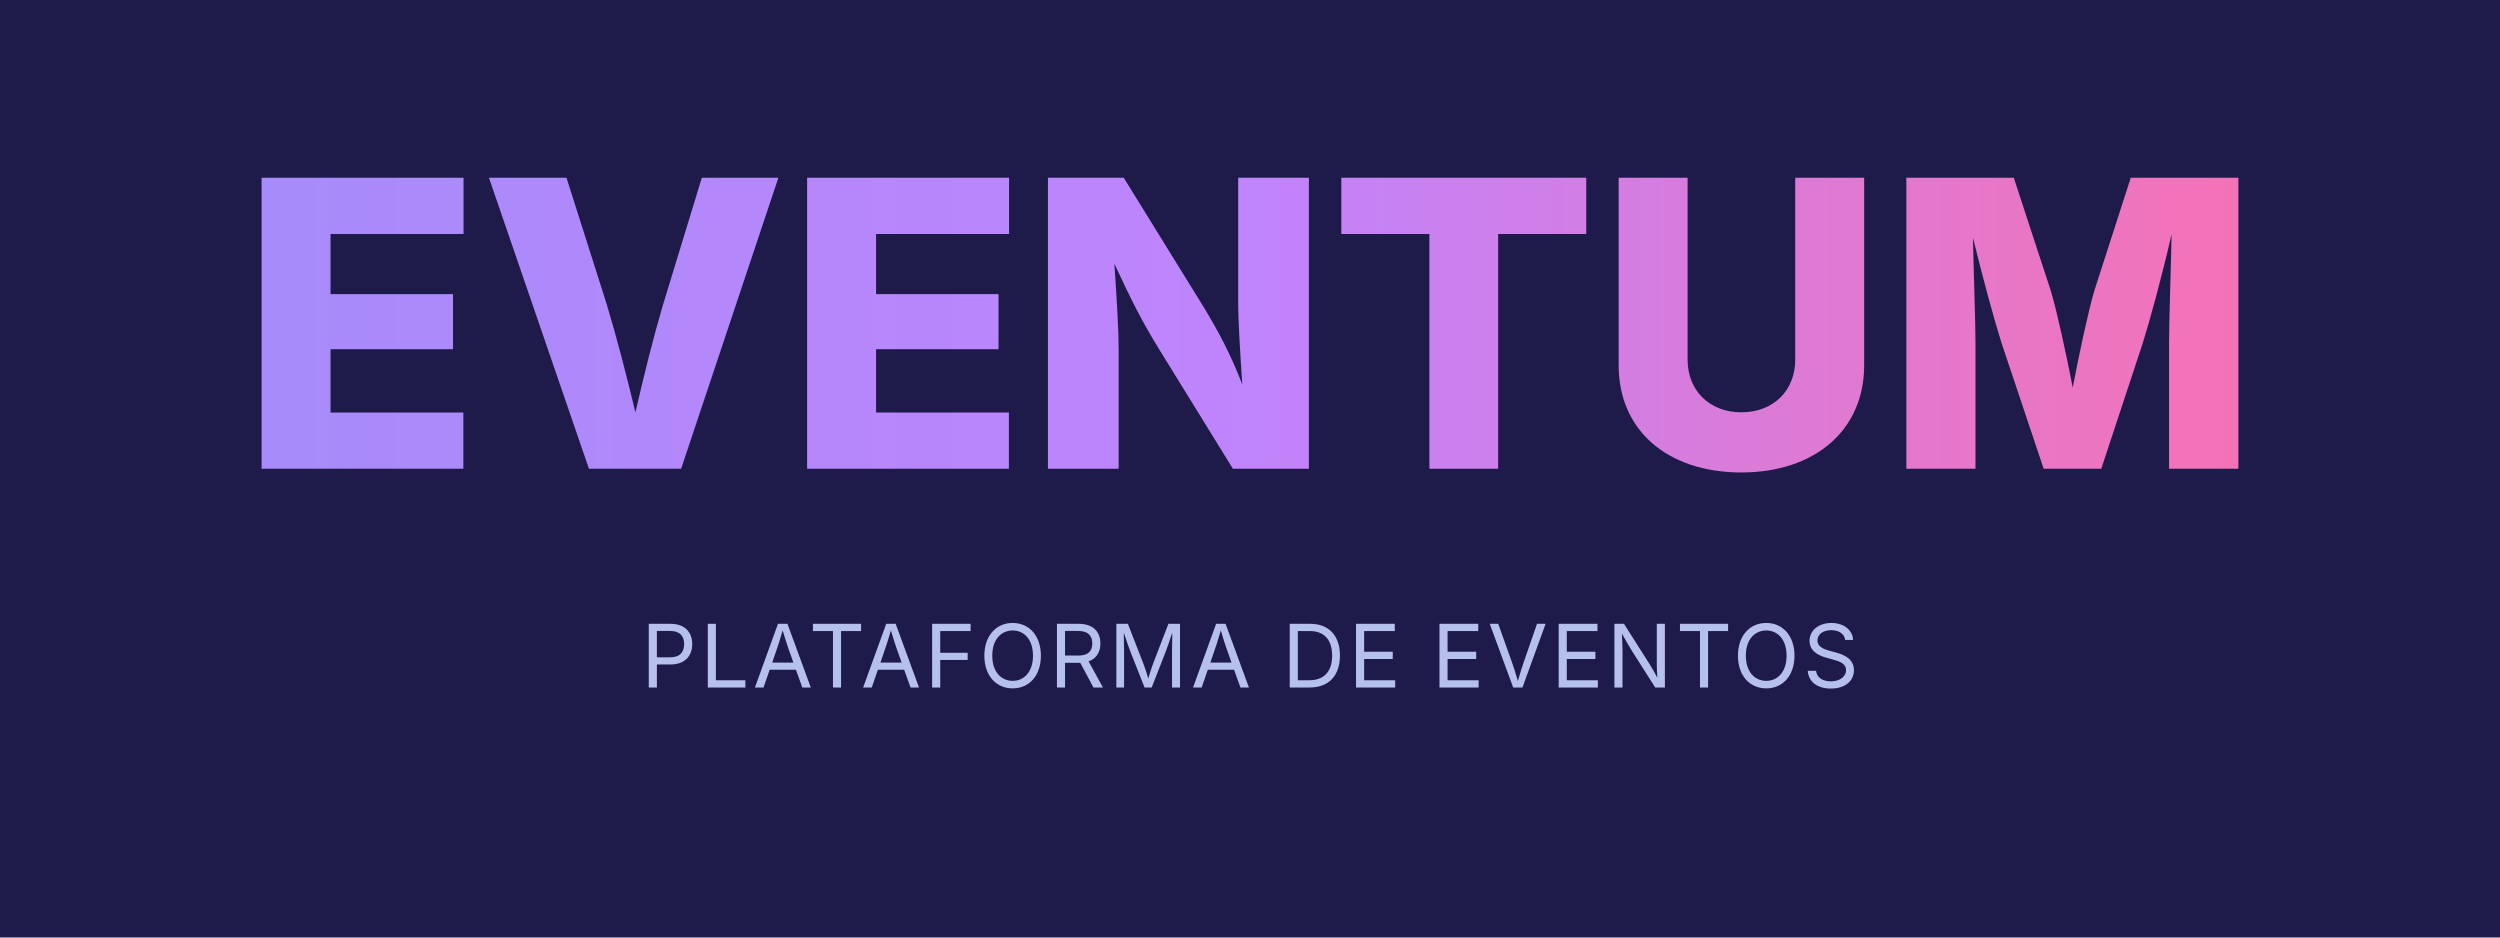
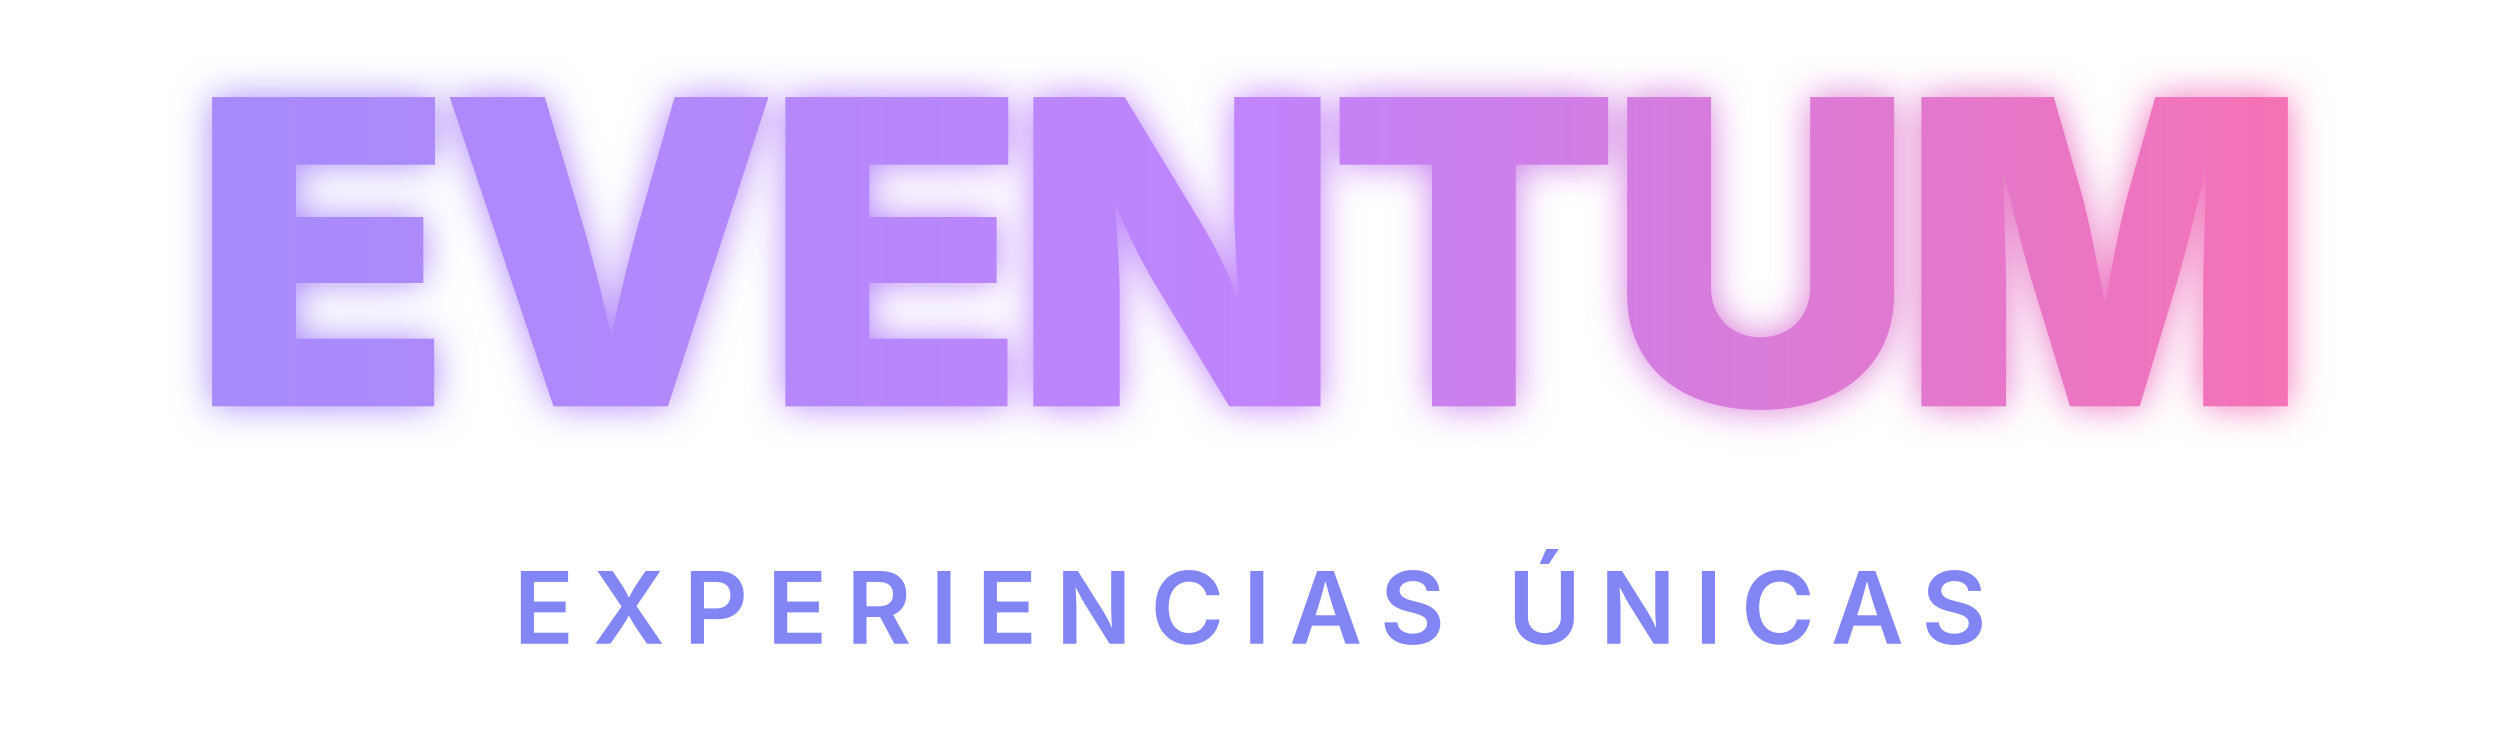
- <svg xmlns="http://www.w3.org/2000/svg" width="400" height="150" viewBox="0 0 400 150">
+ <svg xmlns="http://www.w3.org/2000/svg" width="400" height="120" viewBox="0 0 400 120">
  <defs>
    <linearGradient id="textGradient" x1="0%" y1="0%" x2="100%" y2="0%">
      <stop offset="0%" style="stop-color:#a78bfa;stop-opacity:1" />
      <stop offset="50%" style="stop-color:#c084fc;stop-opacity:1" />
      <stop offset="100%" style="stop-color:#f472b6;stop-opacity:1" />
    </linearGradient>
+     <filter id="glow" x="-20%" y="-20%" width="140%" height="140%">
+       <feGaussianBlur stdDeviation="3" result="blur" />
+       <feComposite in="SourceGraphic" in2="blur" operator="over" />
+     </filter>
  </defs>
-   <rect width="400" height="150" fill="#1e1b4b" />
-   <g transform="translate(200, 75)">
-     <text x="0" y="0" font-family="'Inter', 'Segoe UI', system-ui, sans-serif" font-size="64" font-weight="800" text-anchor="middle" letter-spacing="-0.5" fill="url(#textGradient)">
+   <g transform="translate(200, 65)">
+     <text x="0" y="0" font-family="'Inter', 'Segoe UI', system-ui, sans-serif" font-size="68" font-weight="900" text-anchor="middle" letter-spacing="-2" fill="url(#textGradient)" filter="url(#glow)">
      EVENTUM
    </text>
-     <text x="0" y="35" font-family="'Inter', 'Segoe UI', system-ui, sans-serif" font-size="14" font-weight="400" fill="#c7d2fe" text-anchor="middle" opacity="0.9" letter-spacing="0.5">
-       PLATAFORMA DE EVENTOS
+     <text x="0" y="38" font-family="'Inter', 'Segoe UI', system-ui, sans-serif" font-size="16" font-weight="600" fill="#6366f1" text-anchor="middle" opacity="0.8" letter-spacing="3">
+       EXPERIENCIAS ÚNICAS
    </text>
  </g>
</svg>
